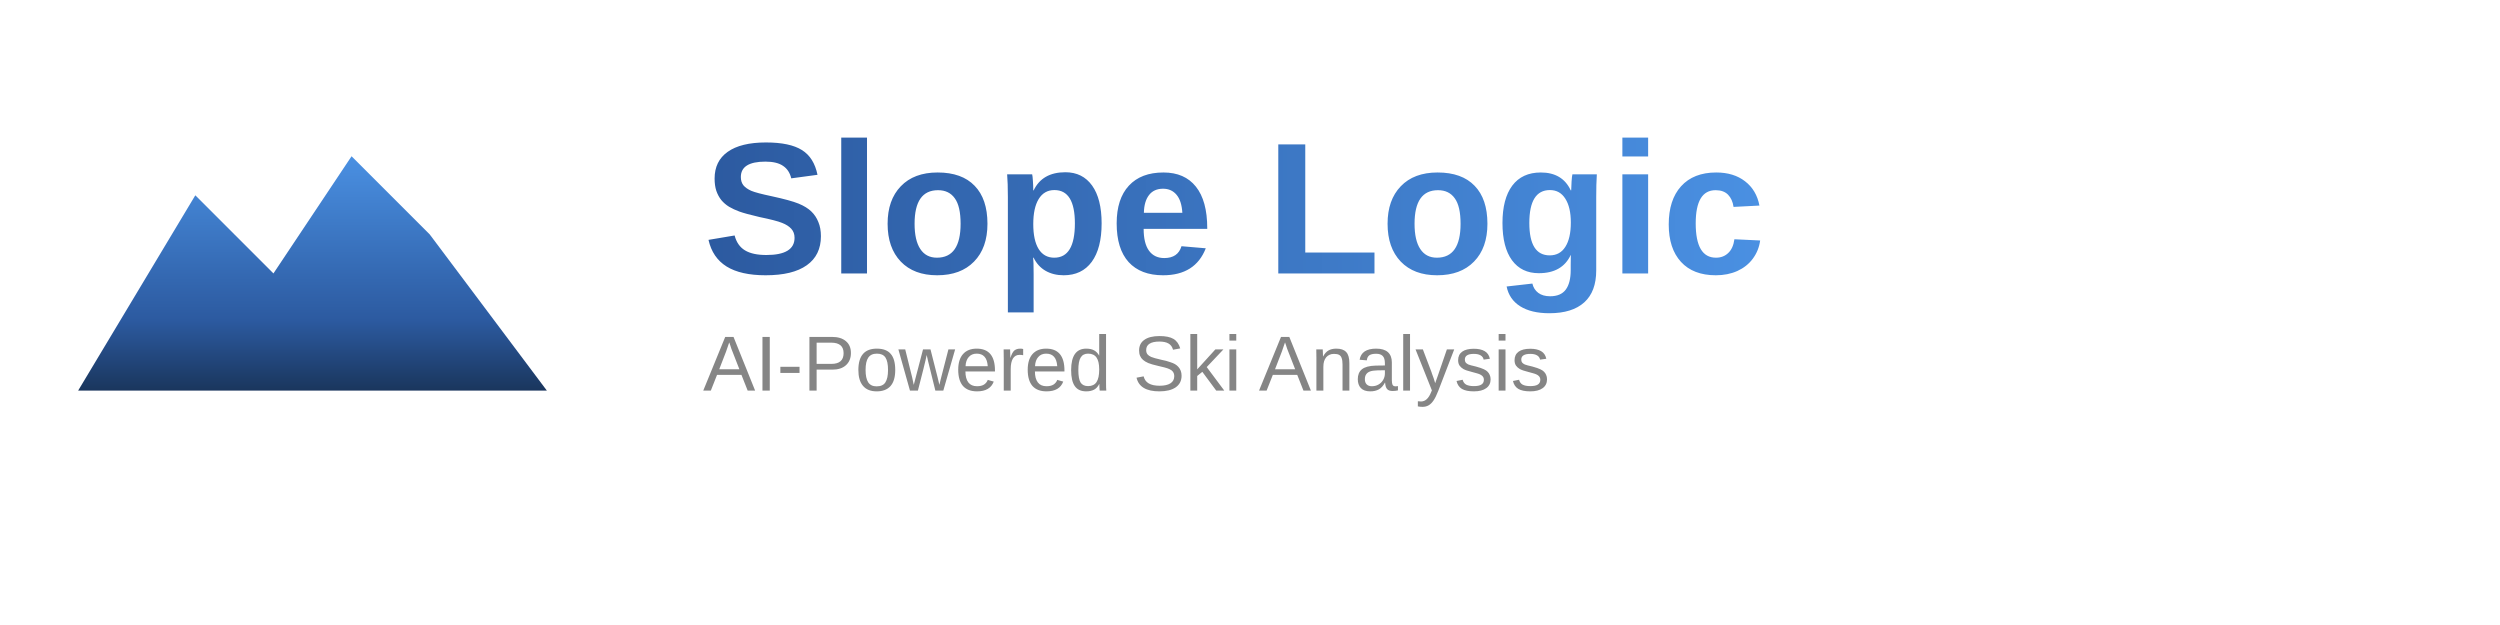
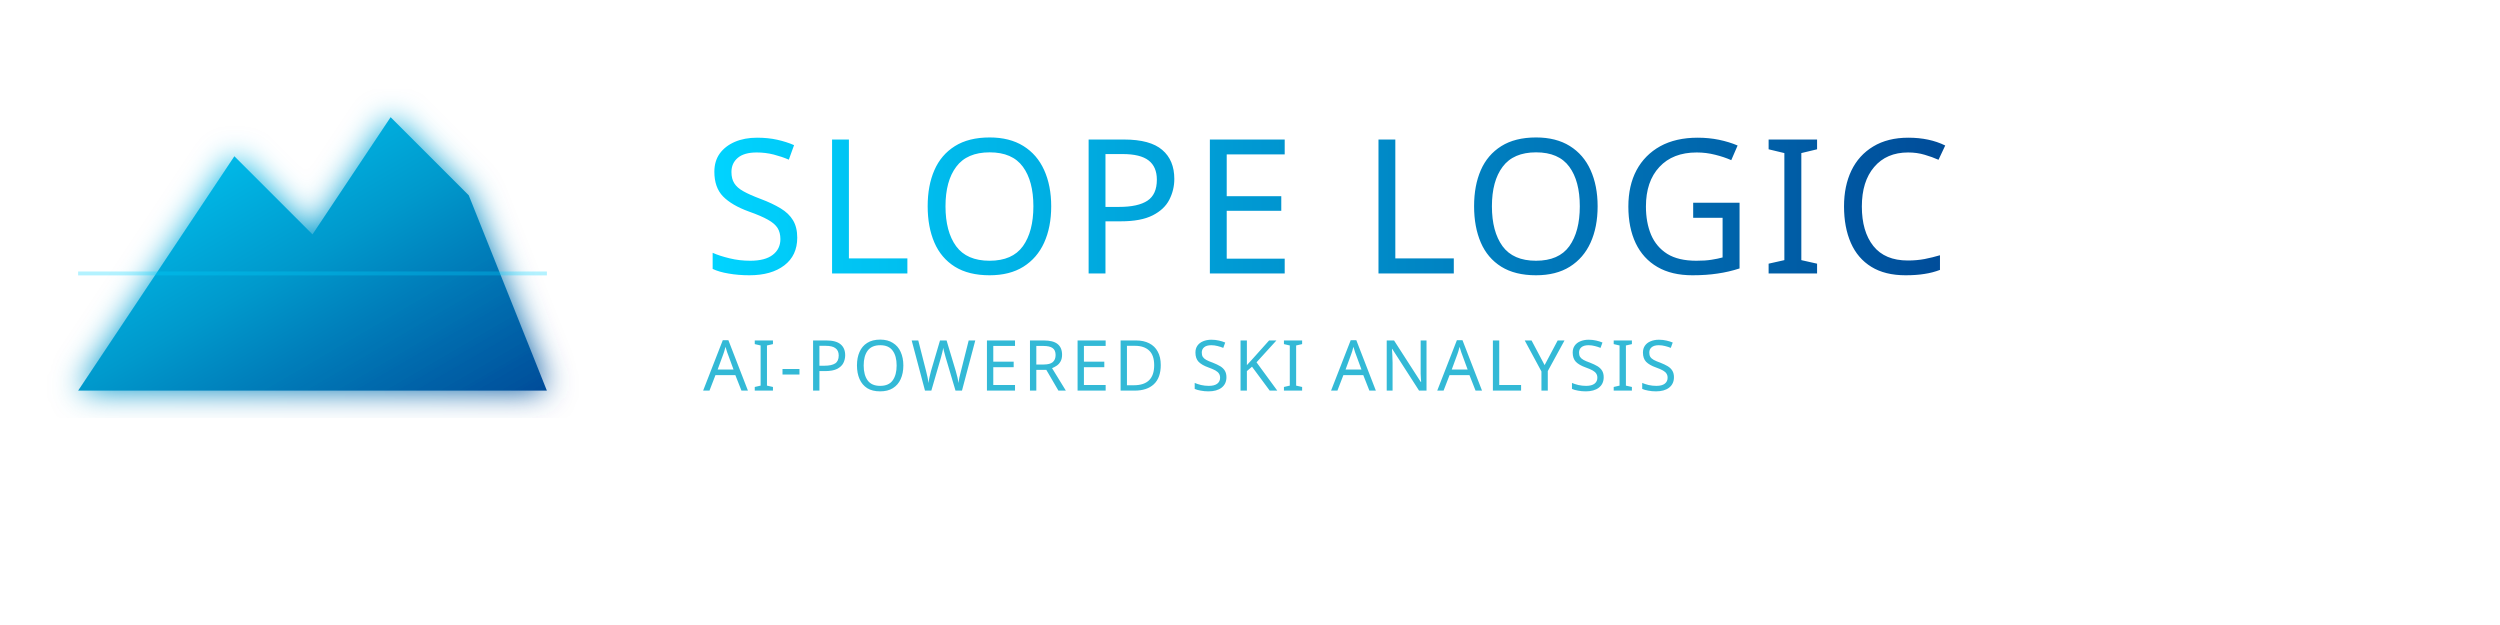
<svg xmlns="http://www.w3.org/2000/svg" viewBox="0 0 320 80" width="320" height="80">
  <defs>
-     <linearGradient id="mountainGradient" x1="0%" y1="0%" x2="0%" y2="100%">
-       <stop offset="0%" stop-color="#4A90E2" />
-       <stop offset="70%" stop-color="#2C5AA0" />
-       <stop offset="100%" stop-color="#1A365D" />
+     <linearGradient id="mountainGradient" x1="0%" y1="0%" x2="100%" y2="100%">
+       <stop offset="0%" stop-color="#00D4FF" />
+       <stop offset="50%" stop-color="#0099CC" />
+       <stop offset="100%" stop-color="#004C99" />
    </linearGradient>
    <linearGradient id="textGradient" x1="0%" y1="0%" x2="100%" y2="0%">
-       <stop offset="0%" stop-color="#2C5AA0" />
-       <stop offset="100%" stop-color="#4A90E2" />
+       <stop offset="0%" stop-color="#00D4FF" />
+       <stop offset="100%" stop-color="#004C99" />
    </linearGradient>
+     <filter id="glow">
+       <feGaussianBlur stdDeviation="2" result="coloredBlur" />
+       <feMerge>
+         <feMergeNode in="coloredBlur" />
+         <feMergeNode in="SourceGraphic" />
+       </feMerge>
+     </filter>
  </defs>
-   <path d="M10 50 L25 25 L35 35 L45 20 L55 30 L70 50 Z" fill="url(#mountainGradient)" />
-   <text x="90" y="35" font-family="'Segoe UI', Arial, sans-serif" font-size="24" font-weight="700" fill="url(#textGradient)">Slope Logic</text>
-   <text x="90" y="50" font-family="'Segoe UI', Arial, sans-serif" font-size="10" font-weight="400" fill="#666" opacity="0.8">AI-Powered Ski Analysis</text>
+   <path d="M10 50 L30 20 L40 30 L50 15 L60 25 L70 50 Z" fill="url(#mountainGradient)" filter="url(#glow)" />
+   <line x1="10" y1="35" x2="70" y2="35" stroke="#00D4FF" stroke-width="0.5" opacity="0.3" />
+   <text x="90" y="35" font-family="'Segoe UI', system-ui, sans-serif" font-size="24" font-weight="300" fill="url(#textGradient)" letter-spacing="1px">SLOPE LOGIC</text>
+   <text x="90" y="50" font-family="'Segoe UI', system-ui, sans-serif" font-size="9" font-weight="300" fill="#00A8CC" opacity="0.8" letter-spacing="0.5px">AI-POWERED SKI ANALYSIS</text>
</svg>
